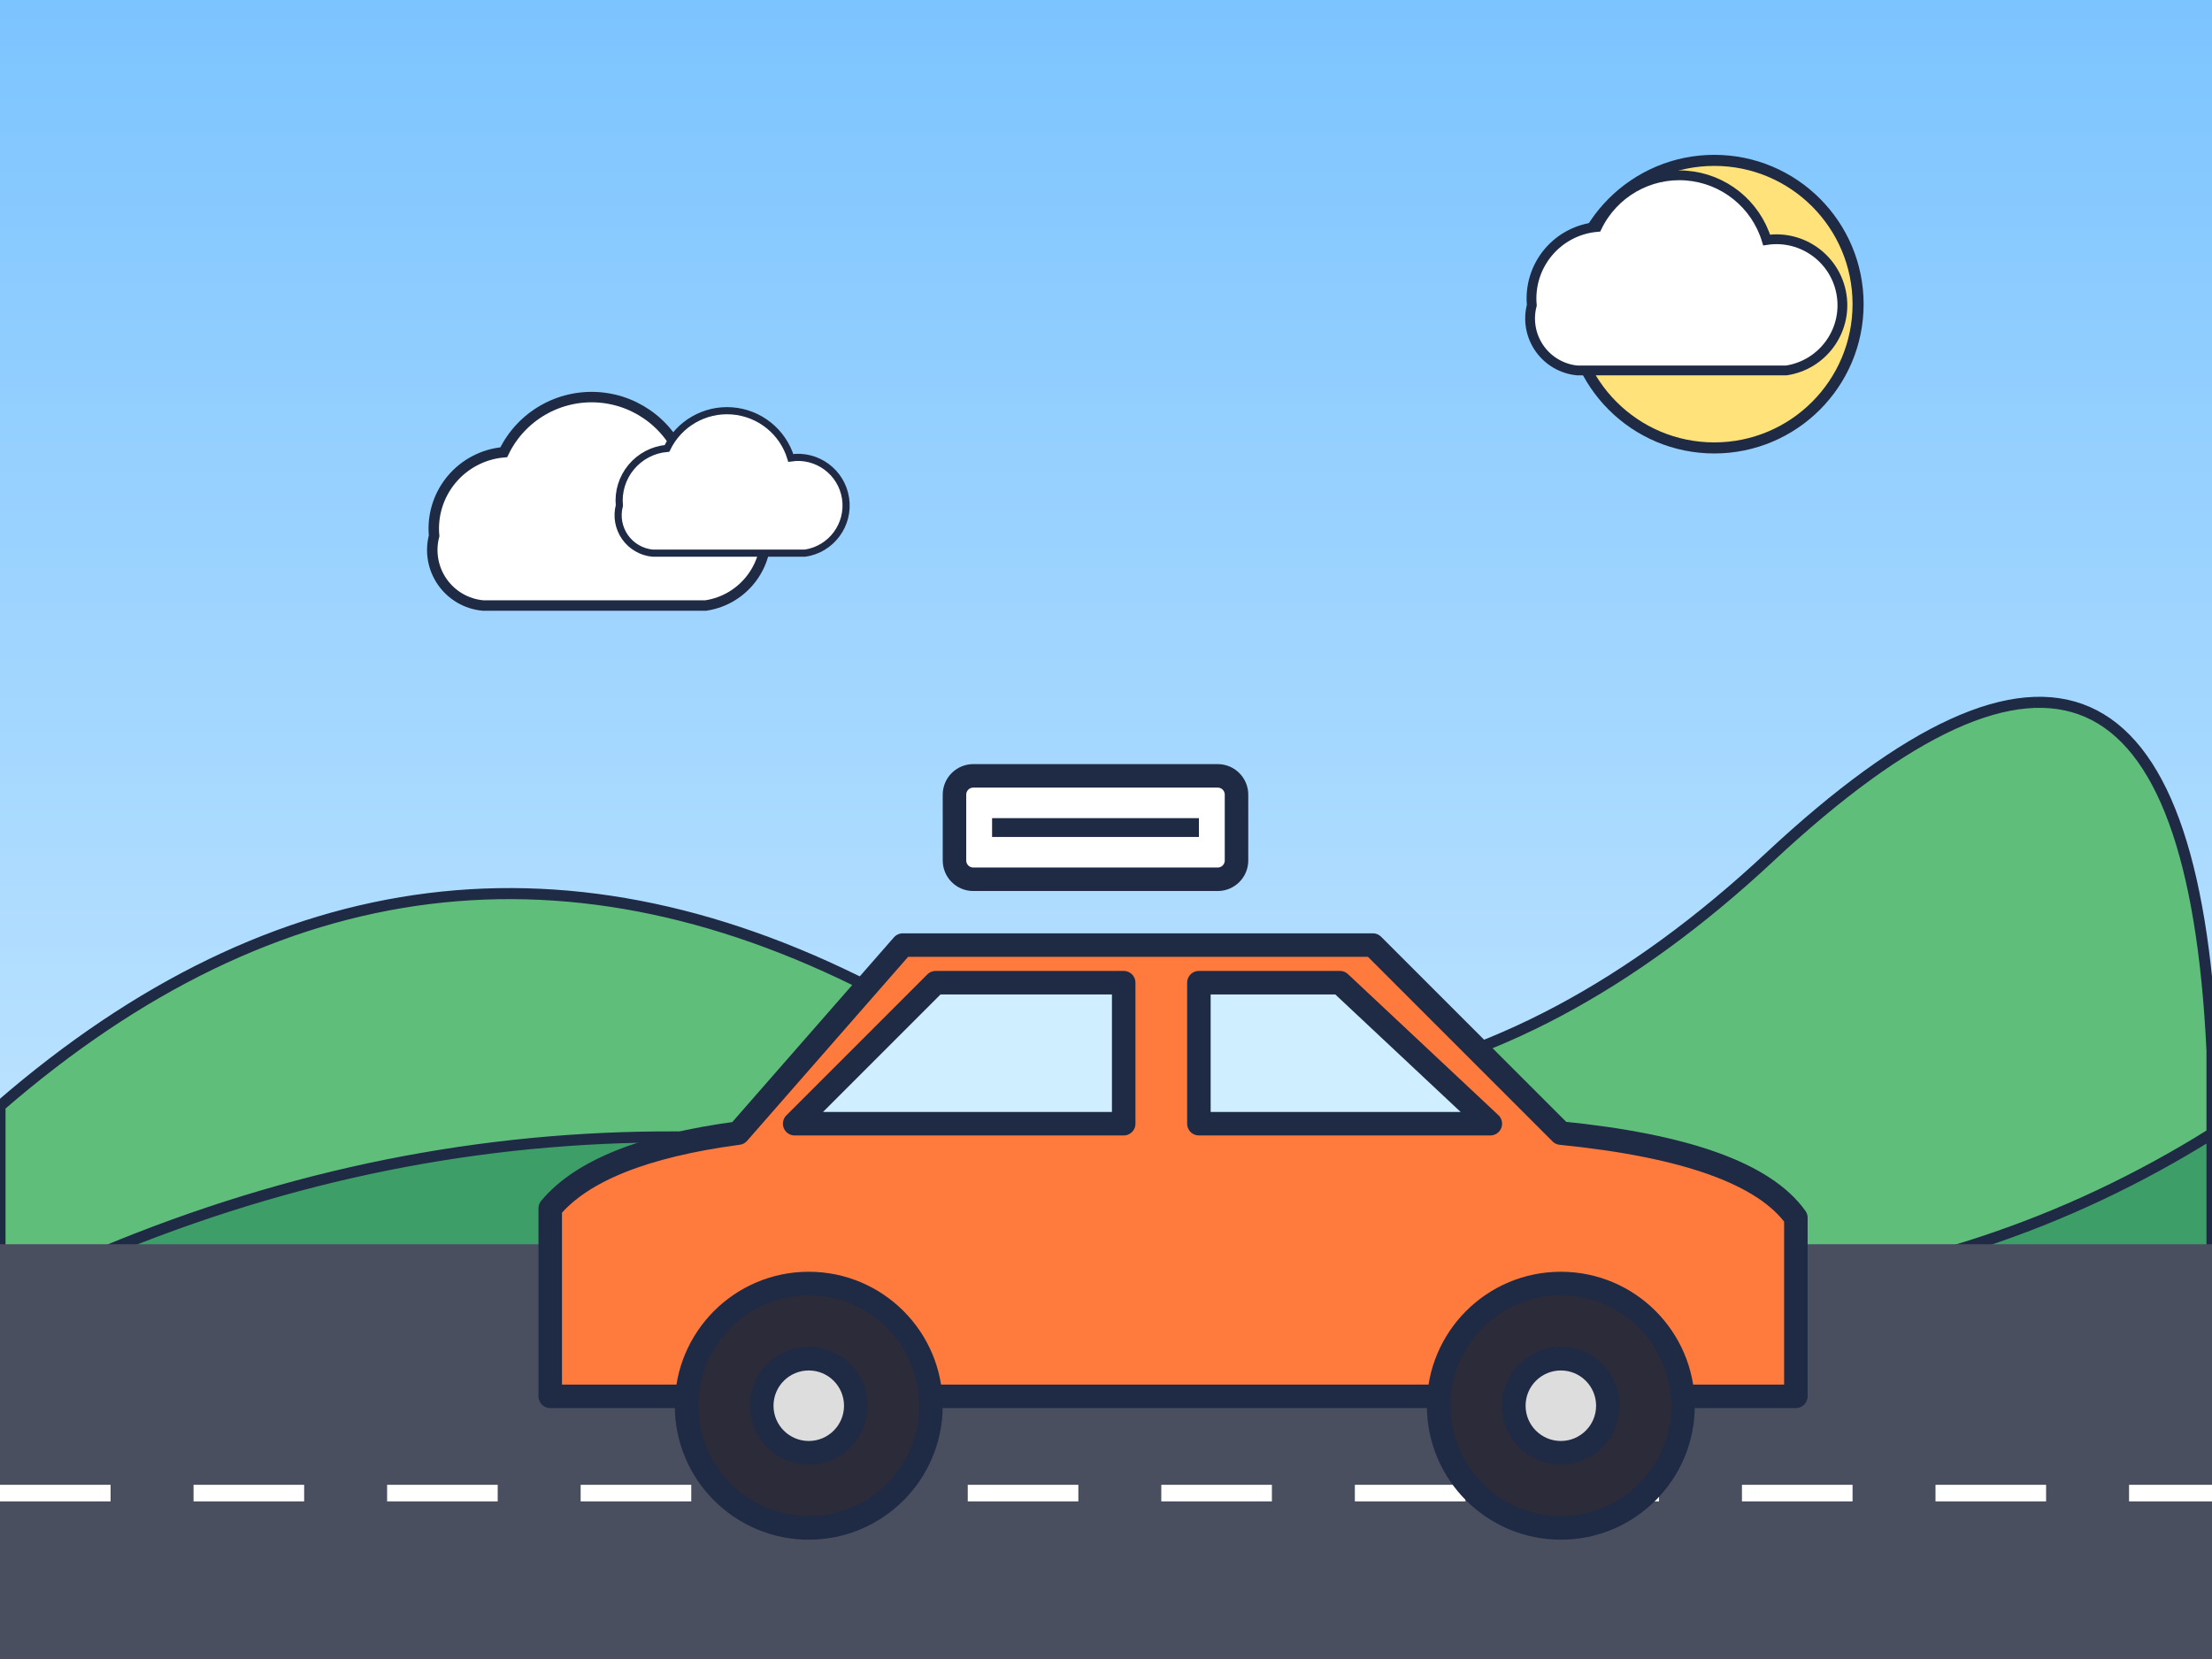
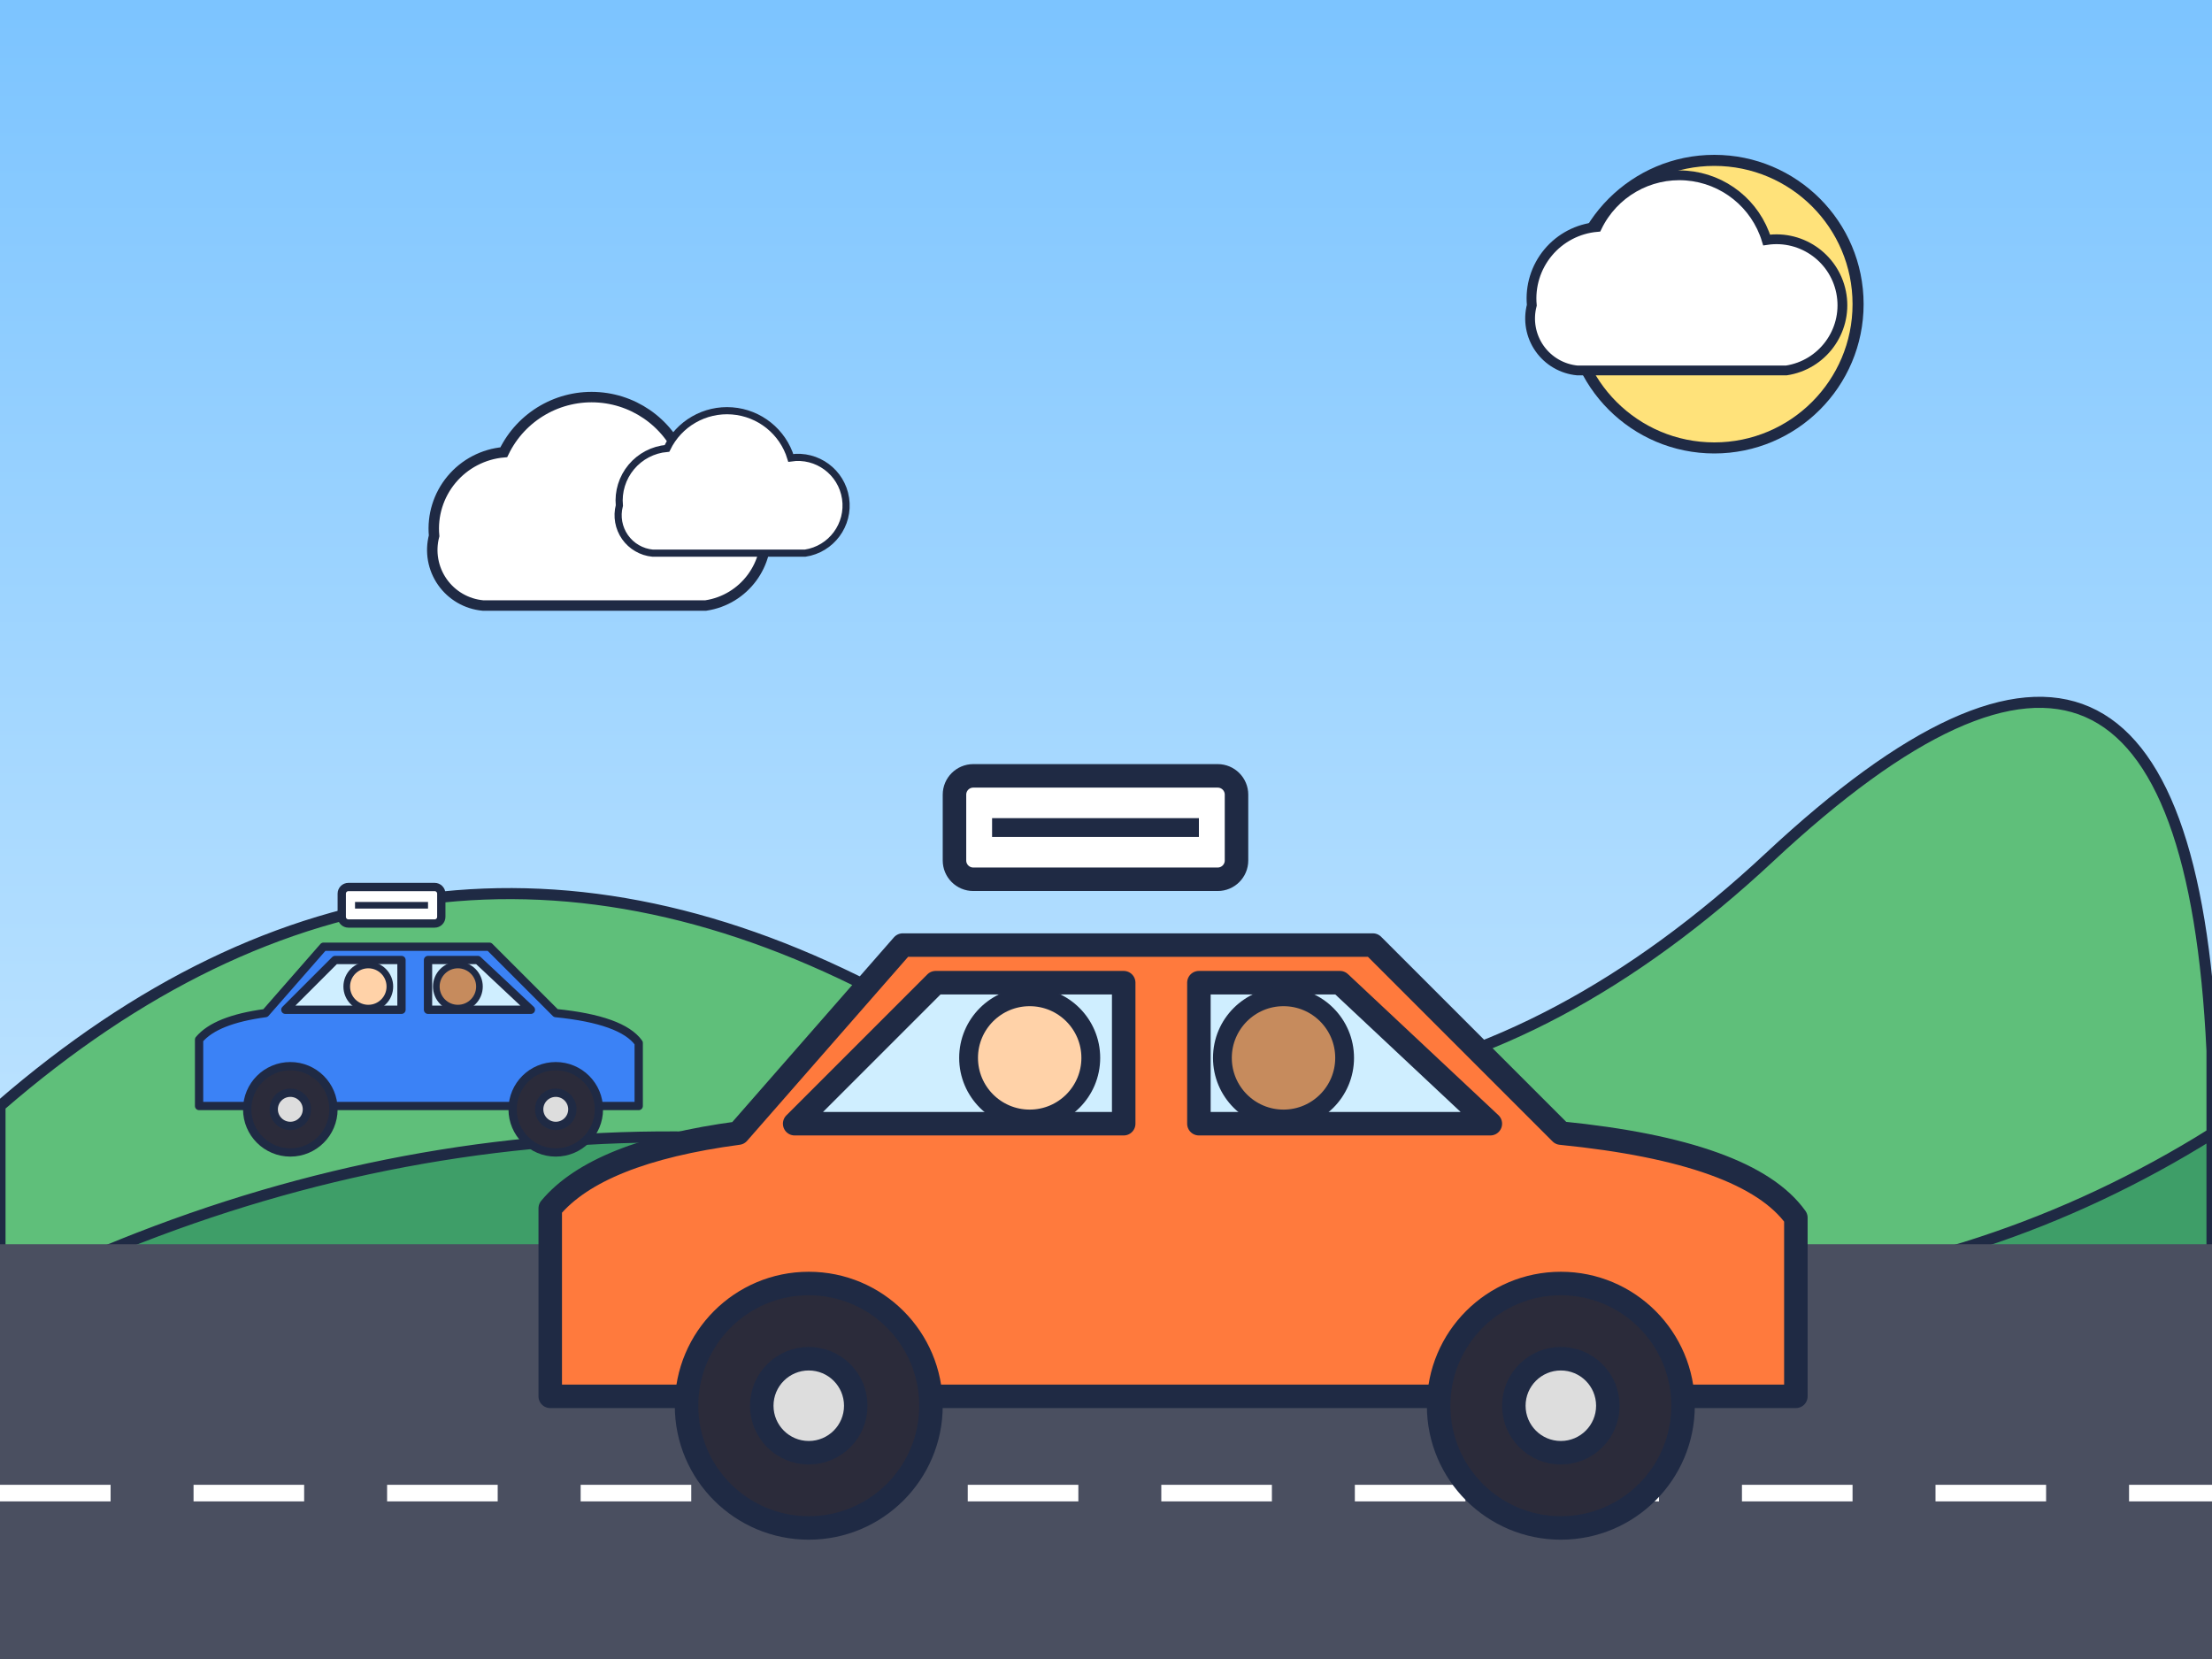
<svg xmlns="http://www.w3.org/2000/svg" viewBox="0 0 800 600" role="img">
  <defs>
    <linearGradient id="g" x1="0" y1="0" x2="0" y2="1">
      <stop offset="0" stop-color="#7cc4ff" />
      <stop offset="1" stop-color="#d8f0ff" />
    </linearGradient>
  </defs>
  <rect width="800" height="600" fill="url(#g)" />
  <circle cx="620" cy="110" r="52" fill="#ffe27a" stroke="#1f2a44" stroke-width="4" />
  <g transform="translate(157 156) scale(1.259804)" fill="#fff" stroke="#1f2a44" stroke-width="3">
    <path d="M0 30 a22 22 0 0 1 20-24 a28 28 0 0 1 52 4 a20 20 0 0 1 6 40 H14 a16 16 0 0 1-14-20z" />
  </g>
  <g transform="translate(554 75) scale(1.179636)" fill="#fff" stroke="#1f2a44" stroke-width="3">
    <path d="M0 30 a22 22 0 0 1 20-24 a28 28 0 0 1 52 4 a20 20 0 0 1 6 40 H14 a16 16 0 0 1-14-20z" />
  </g>
  <g transform="translate(224 157) scale(0.8611663)" fill="#fff" stroke="#1f2a44" stroke-width="3">
    <path d="M0 30 a22 22 0 0 1 20-24 a28 28 0 0 1 52 4 a20 20 0 0 1 6 40 H14 a16 16 0 0 1-14-20z" />
  </g>
  <path d="M0 400 Q150 270 320 360 T640 310 T800 380 V600 H0z" fill="#5fbf7a" stroke="#1f2a44" stroke-width="4" />
  <path d="M0 470 Q200 370 420 440 T800 410 V600 H0z" fill="#3e9e68" stroke="#1f2a44" stroke-width="4" />
  <path d="M0 550 Q260 460 520 530 T800 500 V600 H0z" fill="#2f7d57" stroke="#1f2a44" stroke-width="4" />
  <rect y="450" width="800" height="150" fill="#4a4f60" />
  <path d="M0 540 H800" stroke="#fff" stroke-width="6" stroke-dasharray="40 30" />
  <g transform="translate(420 505) scale(1.7)" stroke="#1f2a44" stroke-width="5" stroke-linejoin="round">
    <path d="M-130 0 V-40 Q-120 -52 -90 -56 L-55 -96 H45 L85 -56 Q125 -52 135 -38 V0z" fill="#ff7a3d" />
    <path d="M-48 -88 H-8 V-58 H-78z M8 -88 H38 L70 -58 H8z" fill="#cfeeff" />
    <circle cx="-75" cy="2" r="26" fill="#2b2b3a" />
    <circle cx="85" cy="2" r="26" fill="#2b2b3a" />
    <circle cx="-75" cy="2" r="10" fill="#ddd" />
    <circle cx="85" cy="2" r="10" fill="#ddd" />
+     <circle cx="-28" cy="-72" r="13" fill="#ffd2a8" stroke-width="4" />
+     <circle cx="26" cy="-72" r="13" fill="#c68b5d" stroke-width="4" />
+     <rect x="-44" y="-132" width="60" height="22" rx="4" fill="#fff" />
+     <path d="M-36 -121 H8" stroke-width="4" />
+   </g>
+   <g transform="translate(150 400) scale(0.6)" stroke="#1f2a44" stroke-width="5" stroke-linejoin="round">
+     <path d="M-130 0 V-40 Q-120 -52 -90 -56 L-55 -96 H45 L85 -56 Q125 -52 135 -38 V0z" fill="#3b82f6" />
+     <path d="M-48 -88 H-8 V-58 H-78z M8 -88 H38 L70 -58 H8z" fill="#cfeeff" />
+     <circle cx="-75" cy="2" r="26" fill="#2b2b3a" />
+     <circle cx="85" cy="2" r="26" fill="#2b2b3a" />
+     <circle cx="-75" cy="2" r="10" fill="#ddd" />
+     <circle cx="85" cy="2" r="10" fill="#ddd" />
+     <circle cx="-28" cy="-72" r="13" fill="#ffd2a8" stroke-width="4" />
+     <circle cx="26" cy="-72" r="13" fill="#c68b5d" stroke-width="4" />
    <rect x="-44" y="-132" width="60" height="22" rx="4" fill="#fff" />
    <path d="M-36 -121 H8" stroke-width="4" />
  </g>
</svg>
